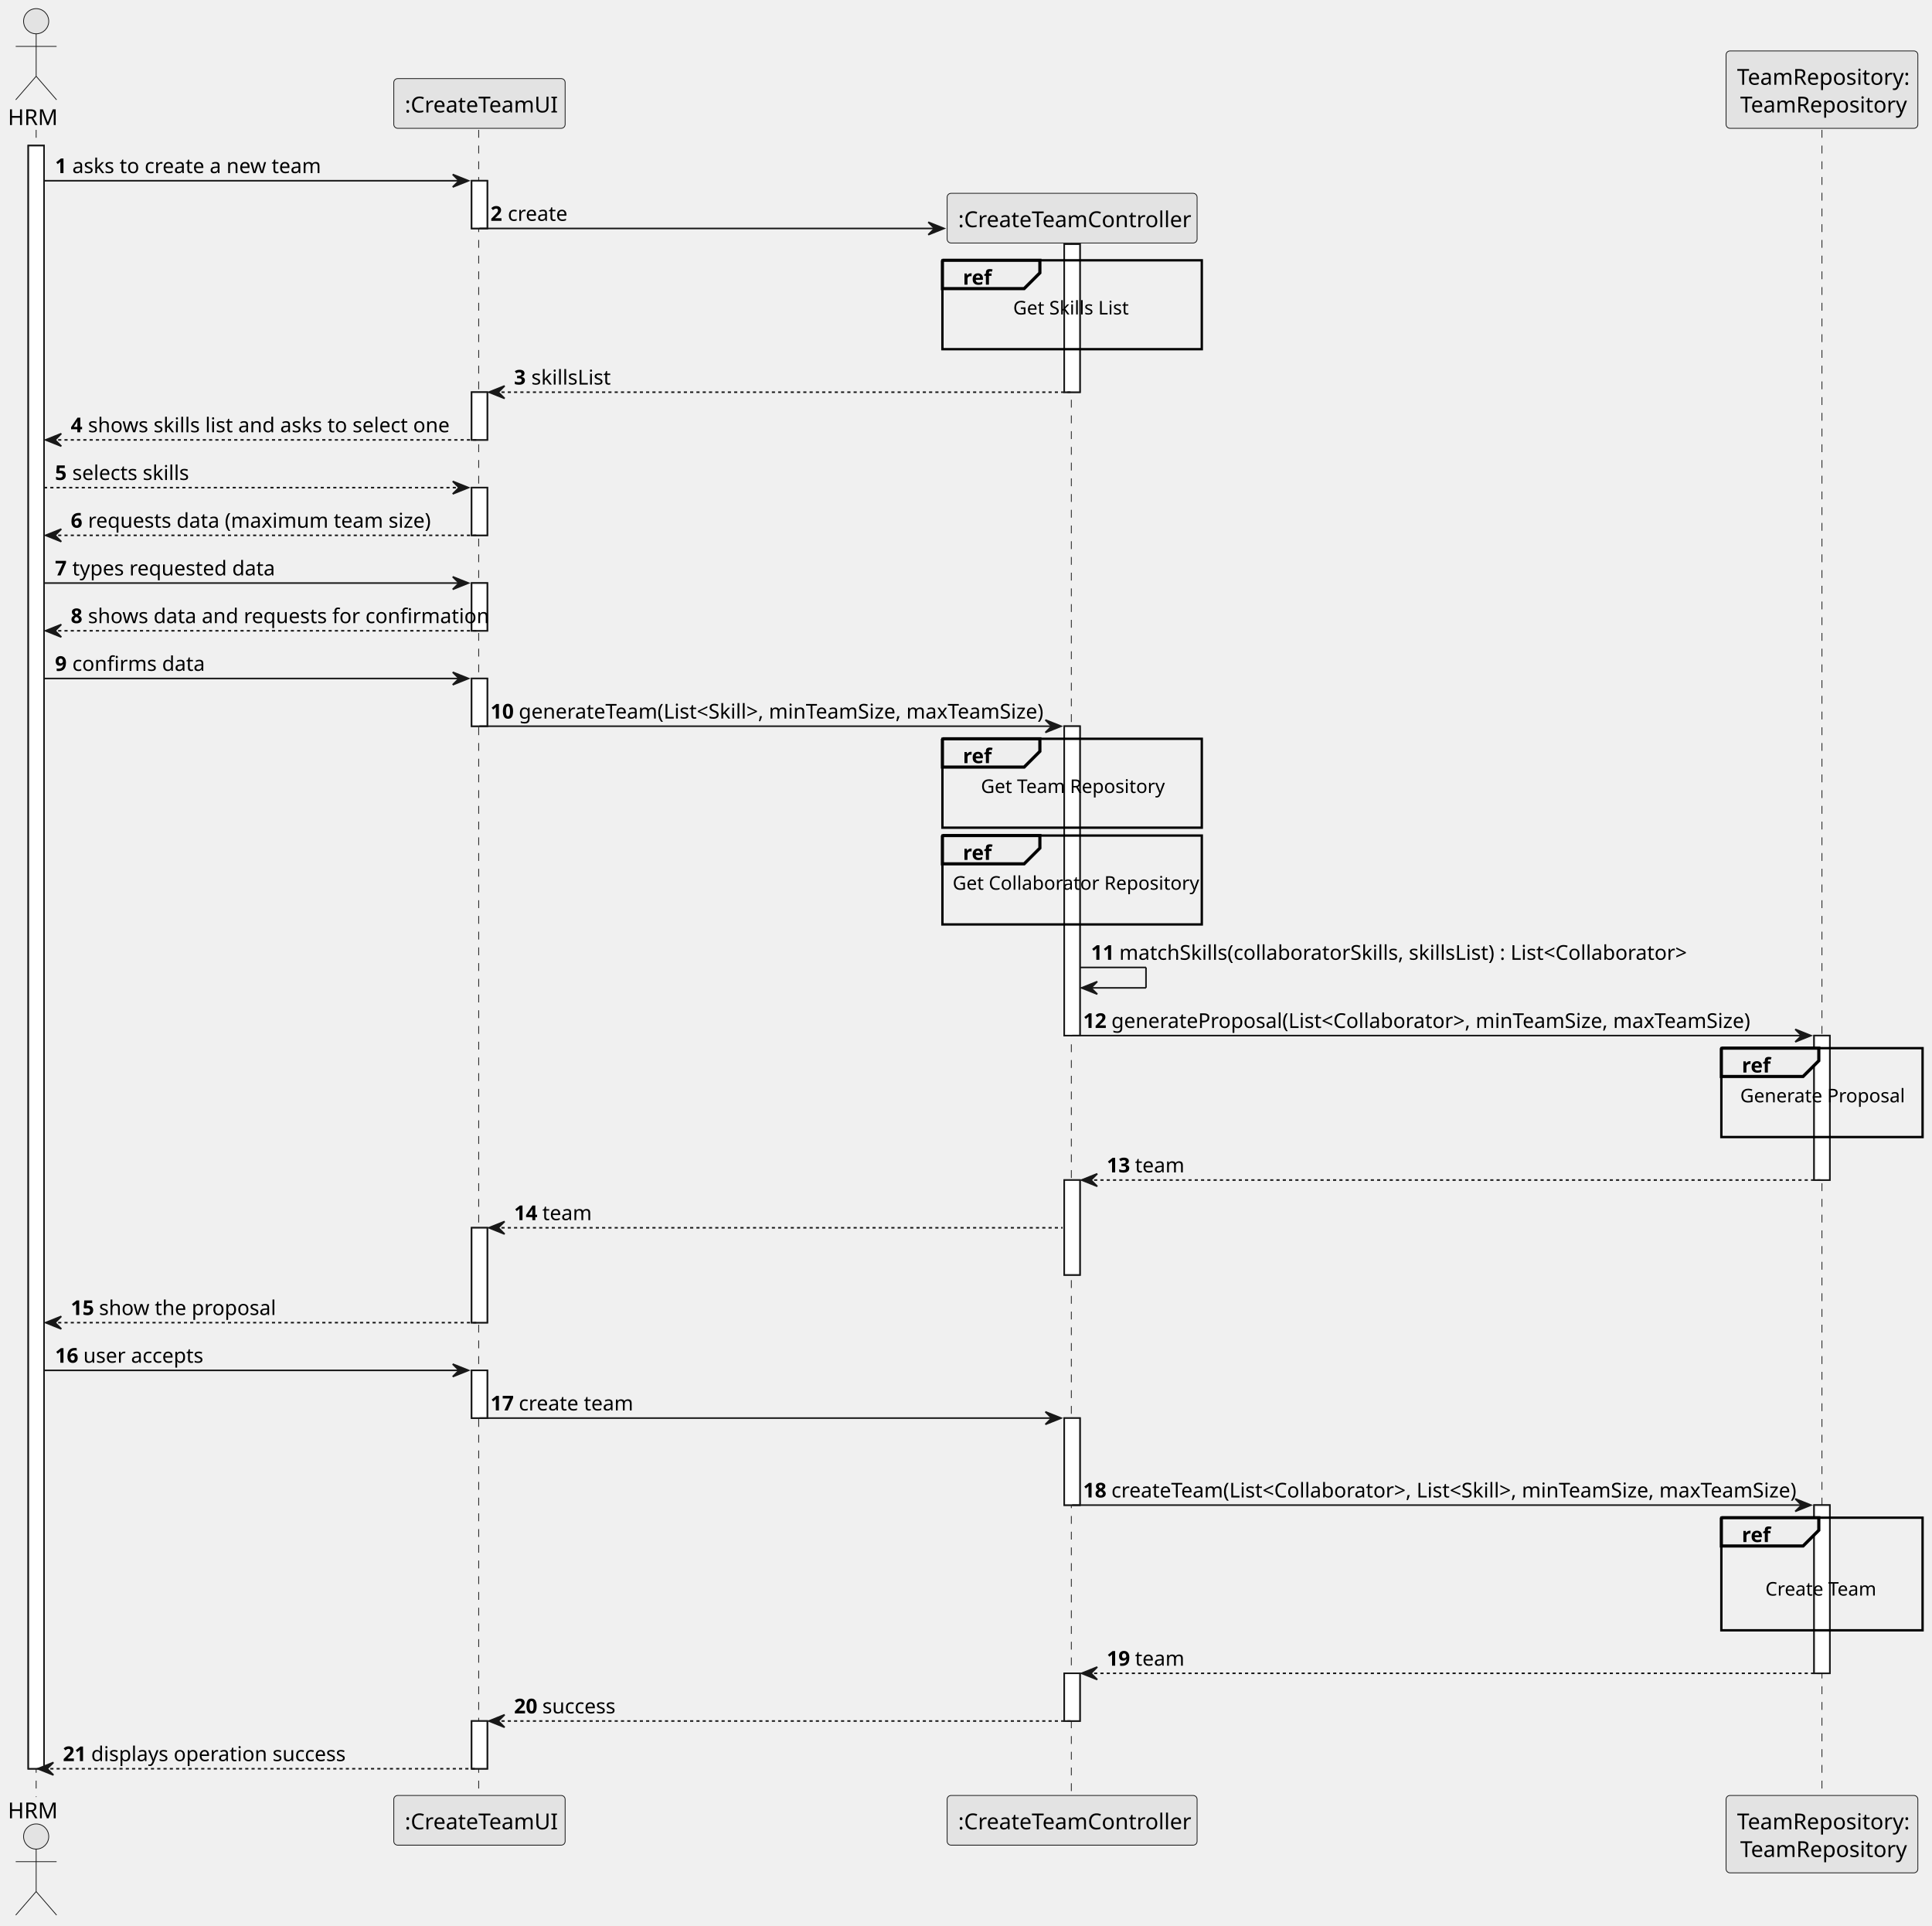
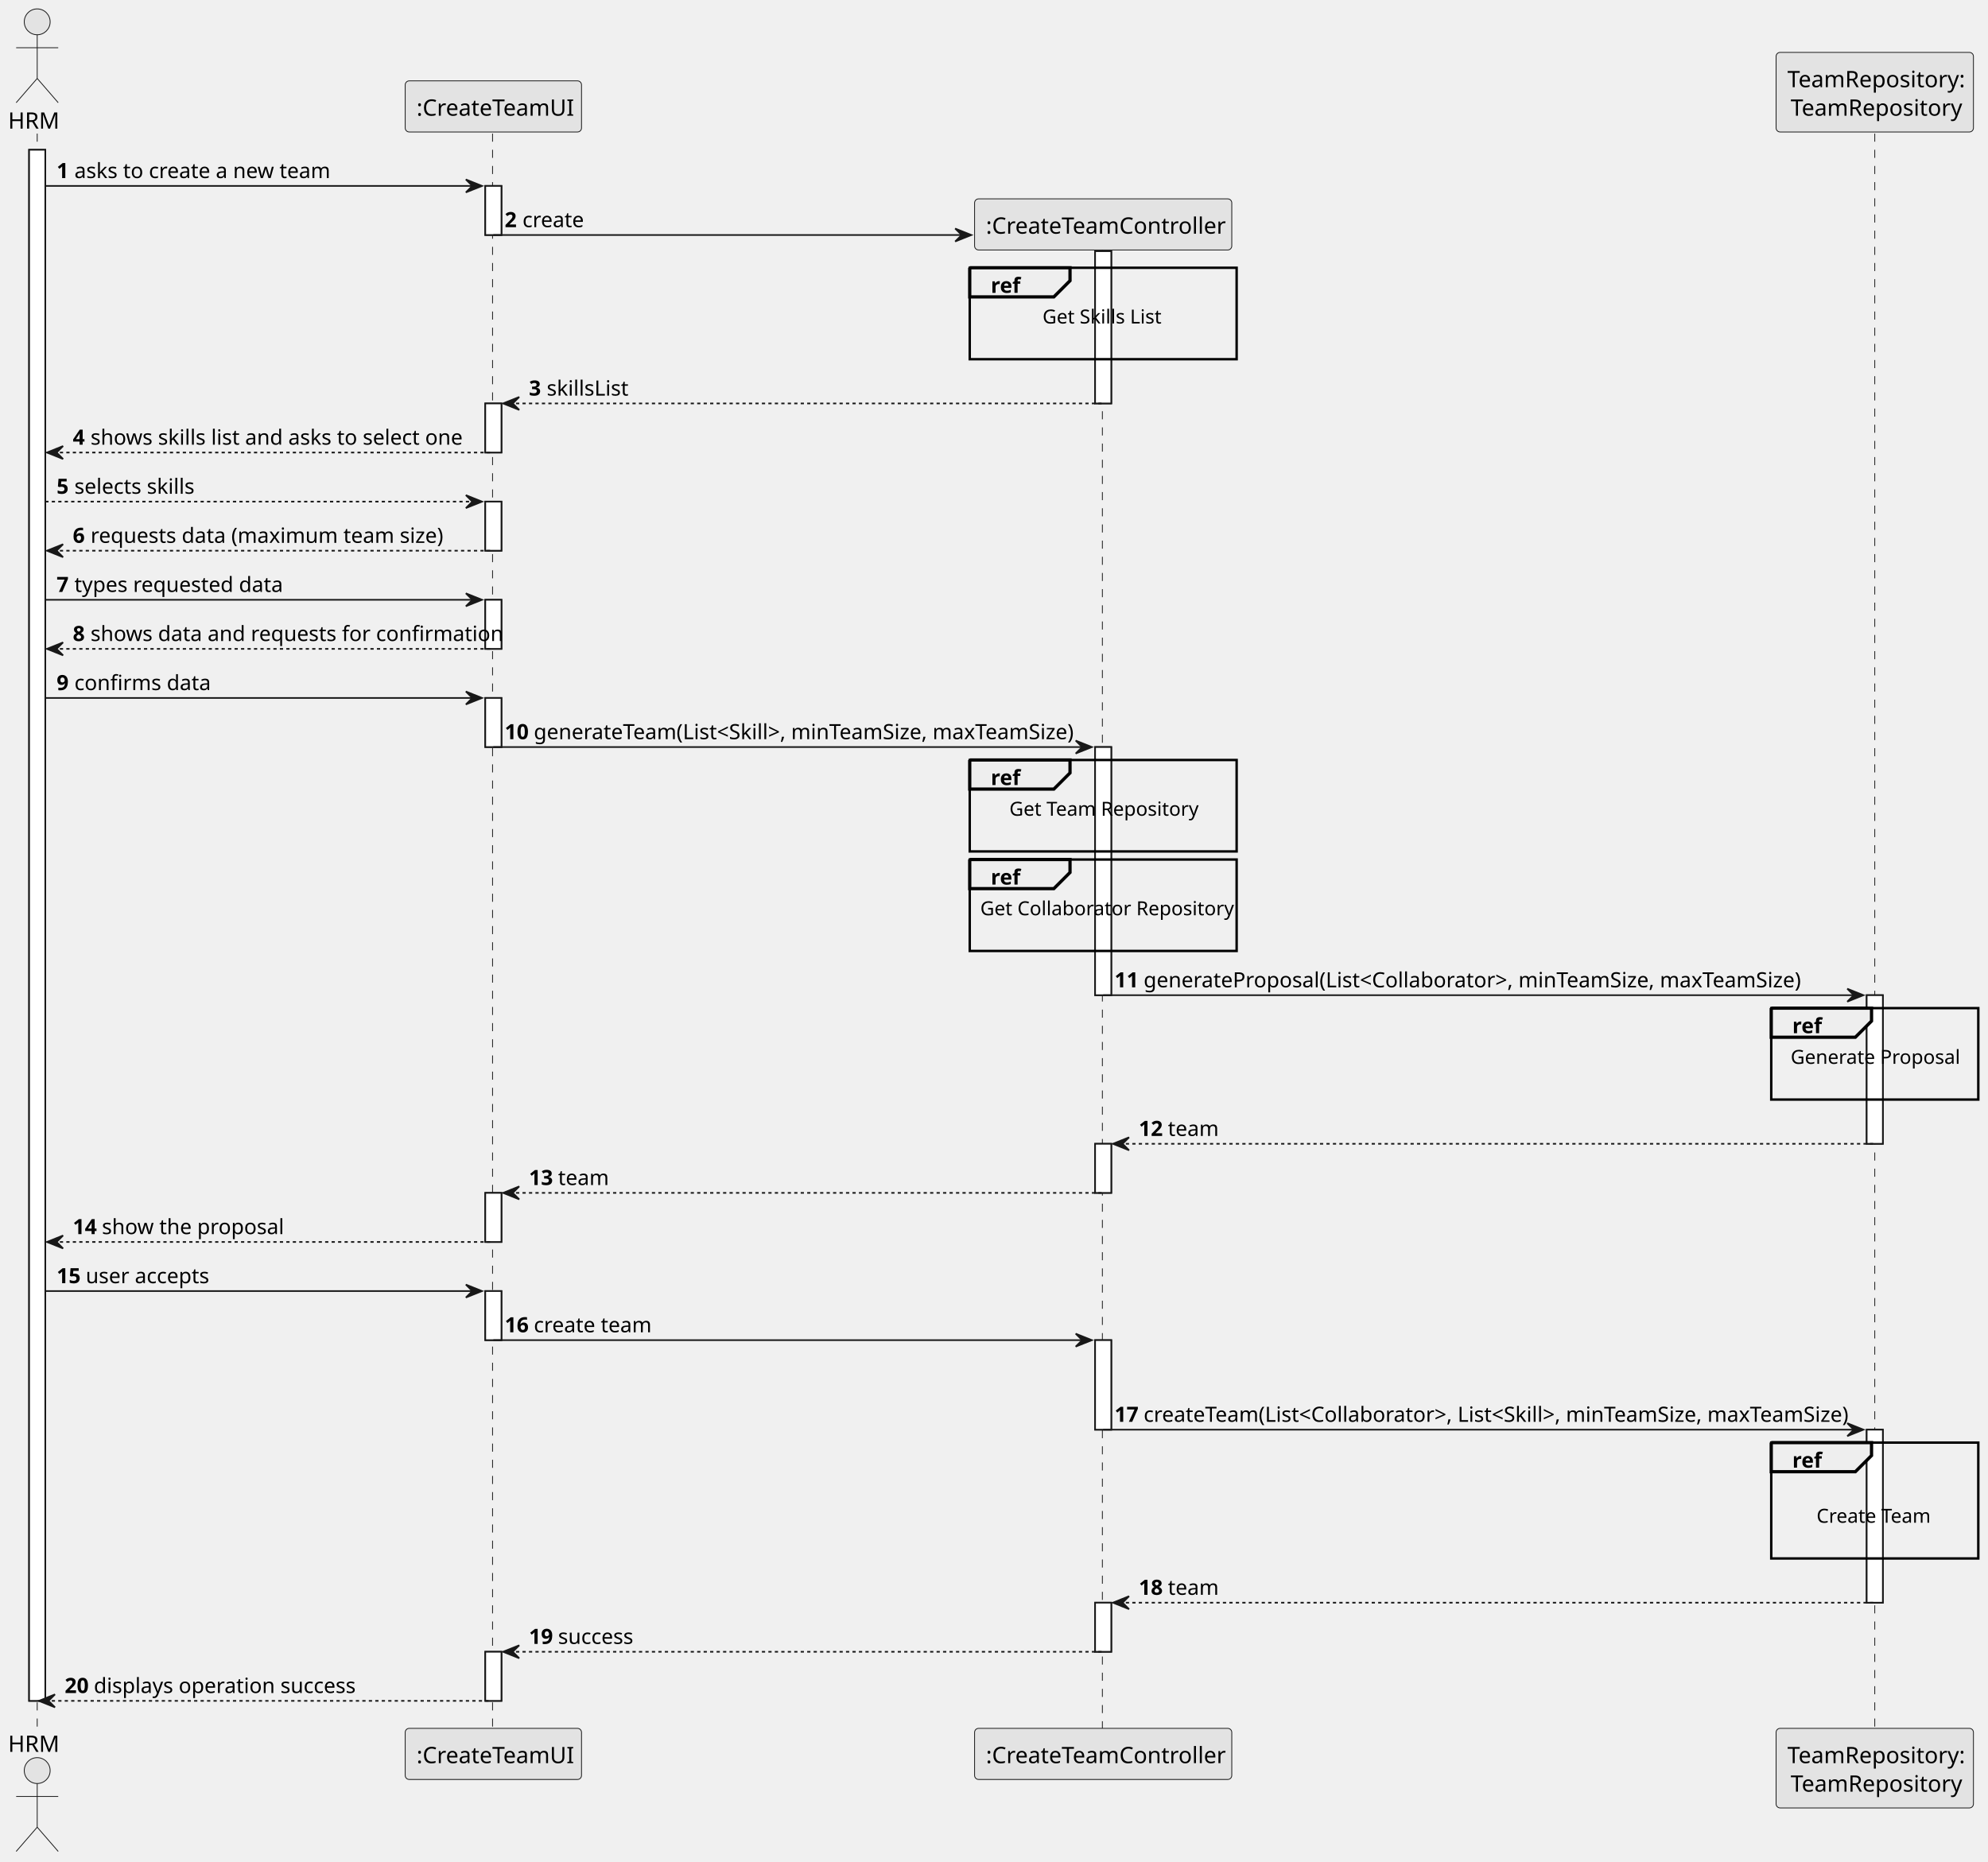
- <svg xmlns="http://www.w3.org/2000/svg" contentStyleType="text/css" height="1225px" preserveAspectRatio="none" style="width:1229px;height:1225px;background:#FFFFFF;" version="1.1" viewBox="0 0 1229 1225" width="1229px" zoomAndPan="magnify">
+ <svg xmlns="http://www.w3.org/2000/svg" contentStyleType="text/css" height="1151px" preserveAspectRatio="none" style="width:1229px;height:1151px;background:#FFFFFF;" version="1.1" viewBox="0 0 1229 1151" width="1229px" zoomAndPan="magnify">
  <defs />
  <g>
-     <rect fill="#FFFFFF" height="1032.43" style="stroke:#181818;stroke-width:1.0;" width="10" x="18" y="92.609" />
+     <rect fill="#FFFFFF" height="959.078" style="stroke:#181818;stroke-width:1.0;" width="10" x="18" y="92.609" />
    <rect fill="#FFFFFF" height="30.352" style="stroke:#181818;stroke-width:1.0;" width="10" x="300" y="114.961" />
    <rect fill="#FFFFFF" height="30.352" style="stroke:#181818;stroke-width:1.0;" width="10" x="300" y="249.461" />
    <rect fill="#FFFFFF" height="30.352" style="stroke:#181818;stroke-width:1.0;" width="10" x="300" y="310.164" />
    <rect fill="#FFFFFF" height="30.352" style="stroke:#181818;stroke-width:1.0;" width="10" x="300" y="370.867" />
    <rect fill="#FFFFFF" height="30.352" style="stroke:#181818;stroke-width:1.0;" width="10" x="300" y="431.57" />
-     <rect fill="#FFFFFF" height="60.352" style="stroke:#181818;stroke-width:1.0;" width="10" x="300" y="780.945" />
-     <rect fill="#FFFFFF" height="30.352" style="stroke:#181818;stroke-width:1.0;" width="10" x="300" y="871.648" />
-     <rect fill="#FFFFFF" height="30.352" style="stroke:#181818;stroke-width:1.0;" width="10" x="300" y="1094.688" />
+     <rect fill="#FFFFFF" height="30.352" style="stroke:#181818;stroke-width:1.0;" width="10" x="300" y="737.594" />
+     <rect fill="#FFFFFF" height="30.352" style="stroke:#181818;stroke-width:1.0;" width="10" x="300" y="798.297" />
+     <rect fill="#FFFFFF" height="30.352" style="stroke:#181818;stroke-width:1.0;" width="10" x="300" y="1021.336" />
    <rect fill="#FFFFFF" height="94.148" style="stroke:#181818;stroke-width:1.0;" width="10" x="677" y="155.312" />
-     <rect fill="#FFFFFF" height="196.781" style="stroke:#181818;stroke-width:1.0;" width="10" x="677" y="461.922" />
-     <rect fill="#FFFFFF" height="60.352" style="stroke:#181818;stroke-width:1.0;" width="10" x="677" y="750.594" />
-     <rect fill="#FFFFFF" height="55.352" style="stroke:#181818;stroke-width:1.0;" width="10" x="677" y="902" />
-     <rect fill="#FFFFFF" height="30.352" style="stroke:#181818;stroke-width:1.0;" width="10" x="677" y="1064.336" />
-     <rect fill="#FFFFFF" height="91.891" style="stroke:#181818;stroke-width:1.0;" width="10" x="1154" y="658.703" />
-     <rect fill="#FFFFFF" height="106.984" style="stroke:#181818;stroke-width:1.0;" width="10" x="1154" y="957.352" />
-     <line style="stroke:#181818;stroke-width:0.5;stroke-dasharray:5.0,5.0;" x1="23" x2="23" y1="82.609" y2="1143.039" />
-     <line style="stroke:#181818;stroke-width:0.5;stroke-dasharray:5.0,5.0;" x1="304.5" x2="304.5" y1="82.609" y2="1143.039" />
-     <line style="stroke:#181818;stroke-width:0.5;stroke-dasharray:5.0,5.0;" x1="681.5" x2="681.5" y1="154.266" y2="1143.039" />
-     <line style="stroke:#181818;stroke-width:0.5;stroke-dasharray:5.0,5.0;" x1="1159" x2="1159" y1="82.609" y2="1143.039" />
+     <rect fill="#FFFFFF" height="153.43" style="stroke:#181818;stroke-width:1.0;" width="10" x="677" y="461.922" />
+     <rect fill="#FFFFFF" height="30.352" style="stroke:#181818;stroke-width:1.0;" width="10" x="677" y="707.242" />
+     <rect fill="#FFFFFF" height="55.352" style="stroke:#181818;stroke-width:1.0;" width="10" x="677" y="828.648" />
+     <rect fill="#FFFFFF" height="30.352" style="stroke:#181818;stroke-width:1.0;" width="10" x="677" y="990.984" />
+     <rect fill="#FFFFFF" height="91.891" style="stroke:#181818;stroke-width:1.0;" width="10" x="1154" y="615.352" />
+     <rect fill="#FFFFFF" height="106.984" style="stroke:#181818;stroke-width:1.0;" width="10" x="1154" y="884" />
+     <line style="stroke:#181818;stroke-width:0.5;stroke-dasharray:5.0,5.0;" x1="23" x2="23" y1="82.609" y2="1069.688" />
+     <line style="stroke:#181818;stroke-width:0.5;stroke-dasharray:5.0,5.0;" x1="304.5" x2="304.5" y1="82.609" y2="1069.688" />
+     <line style="stroke:#181818;stroke-width:0.5;stroke-dasharray:5.0,5.0;" x1="681.5" x2="681.5" y1="154.266" y2="1069.688" />
+     <line style="stroke:#181818;stroke-width:0.5;stroke-dasharray:5.0,5.0;" x1="1159" x2="1159" y1="82.609" y2="1069.688" />
    <text fill="#000000" font-family="sans-serif" font-size="14" lengthAdjust="spacing" textLength="30" x="5" y="79.533">HRM</text>
    <ellipse cx="23" cy="13.5" fill="#E3E3E3" rx="8" ry="8" style="stroke:#181818;stroke-width:0.5;" />
    <path d="M23,21.5 L23,48.5 M10,29.5 L36,29.5 M23,48.5 L10,63.5 M23,48.5 L36,63.5 " fill="none" style="stroke:#181818;stroke-width:0.5;" />
-     <text fill="#000000" font-family="sans-serif" font-size="14" lengthAdjust="spacing" textLength="30" x="5" y="1156.572">HRM</text>
-     <ellipse cx="23" cy="1168.148" fill="#E3E3E3" rx="8" ry="8" style="stroke:#181818;stroke-width:0.5;" />
-     <path d="M23,1176.148 L23,1203.148 M10,1184.148 L36,1184.148 M23,1203.148 L10,1218.148 M23,1203.148 L36,1218.148 " fill="none" style="stroke:#181818;stroke-width:0.5;" />
+     <text fill="#000000" font-family="sans-serif" font-size="14" lengthAdjust="spacing" textLength="30" x="5" y="1083.221">HRM</text>
+     <ellipse cx="23" cy="1094.797" fill="#E3E3E3" rx="8" ry="8" style="stroke:#181818;stroke-width:0.5;" />
+     <path d="M23,1102.797 L23,1129.797 M10,1110.797 L36,1110.797 M23,1129.797 L10,1144.797 M23,1129.797 L36,1144.797 " fill="none" style="stroke:#181818;stroke-width:0.5;" />
    <rect fill="#E3E3E3" height="31.609" rx="2.5" ry="2.5" style="stroke:#181818;stroke-width:0.5;" width="109" x="250.5" y="50" />
    <text fill="#000000" font-family="sans-serif" font-size="14" lengthAdjust="spacing" textLength="95" x="257.5" y="71.533">:CreateTeamUI</text>
-     <rect fill="#E3E3E3" height="31.609" rx="2.5" ry="2.5" style="stroke:#181818;stroke-width:0.5;" width="109" x="250.5" y="1142.039" />
-     <text fill="#000000" font-family="sans-serif" font-size="14" lengthAdjust="spacing" textLength="95" x="257.5" y="1163.572">:CreateTeamUI</text>
-     <rect fill="#E3E3E3" height="31.609" rx="2.5" ry="2.5" style="stroke:#181818;stroke-width:0.5;" width="159" x="602.5" y="1142.039" />
-     <text fill="#000000" font-family="sans-serif" font-size="14" lengthAdjust="spacing" textLength="145" x="609.5" y="1163.572">:CreateTeamController</text>
+     <rect fill="#E3E3E3" height="31.609" rx="2.5" ry="2.5" style="stroke:#181818;stroke-width:0.5;" width="109" x="250.5" y="1068.688" />
+     <text fill="#000000" font-family="sans-serif" font-size="14" lengthAdjust="spacing" textLength="95" x="257.5" y="1090.221">:CreateTeamUI</text>
+     <rect fill="#E3E3E3" height="31.609" rx="2.5" ry="2.5" style="stroke:#181818;stroke-width:0.5;" width="159" x="602.5" y="1068.688" />
+     <text fill="#000000" font-family="sans-serif" font-size="14" lengthAdjust="spacing" textLength="145" x="609.5" y="1090.221">:CreateTeamController</text>
    <rect fill="#E3E3E3" height="49.219" rx="2.5" ry="2.5" style="stroke:#181818;stroke-width:0.5;" width="122" x="1098" y="32.391" />
    <text fill="#000000" font-family="sans-serif" font-size="14" lengthAdjust="spacing" textLength="108" x="1105" y="53.924">TeamRepository:</text>
    <text fill="#000000" font-family="sans-serif" font-size="14" lengthAdjust="spacing" textLength="104" x="1107" y="71.533">TeamRepository</text>
-     <rect fill="#E3E3E3" height="49.219" rx="2.5" ry="2.5" style="stroke:#181818;stroke-width:0.5;" width="122" x="1098" y="1142.039" />
-     <text fill="#000000" font-family="sans-serif" font-size="14" lengthAdjust="spacing" textLength="108" x="1105" y="1163.572">TeamRepository:</text>
-     <text fill="#000000" font-family="sans-serif" font-size="14" lengthAdjust="spacing" textLength="104" x="1107" y="1181.182">TeamRepository</text>
-     <rect fill="#FFFFFF" height="1032.43" style="stroke:#181818;stroke-width:1.0;" width="10" x="18" y="92.609" />
+     <rect fill="#E3E3E3" height="49.219" rx="2.5" ry="2.5" style="stroke:#181818;stroke-width:0.5;" width="122" x="1098" y="1068.688" />
+     <text fill="#000000" font-family="sans-serif" font-size="14" lengthAdjust="spacing" textLength="108" x="1105" y="1090.221">TeamRepository:</text>
+     <text fill="#000000" font-family="sans-serif" font-size="14" lengthAdjust="spacing" textLength="104" x="1107" y="1107.83">TeamRepository</text>
+     <rect fill="#FFFFFF" height="959.078" style="stroke:#181818;stroke-width:1.0;" width="10" x="18" y="92.609" />
    <rect fill="#FFFFFF" height="30.352" style="stroke:#181818;stroke-width:1.0;" width="10" x="300" y="114.961" />
    <rect fill="#FFFFFF" height="30.352" style="stroke:#181818;stroke-width:1.0;" width="10" x="300" y="249.461" />
    <rect fill="#FFFFFF" height="30.352" style="stroke:#181818;stroke-width:1.0;" width="10" x="300" y="310.164" />
    <rect fill="#FFFFFF" height="30.352" style="stroke:#181818;stroke-width:1.0;" width="10" x="300" y="370.867" />
    <rect fill="#FFFFFF" height="30.352" style="stroke:#181818;stroke-width:1.0;" width="10" x="300" y="431.57" />
-     <rect fill="#FFFFFF" height="60.352" style="stroke:#181818;stroke-width:1.0;" width="10" x="300" y="780.945" />
-     <rect fill="#FFFFFF" height="30.352" style="stroke:#181818;stroke-width:1.0;" width="10" x="300" y="871.648" />
-     <rect fill="#FFFFFF" height="30.352" style="stroke:#181818;stroke-width:1.0;" width="10" x="300" y="1094.688" />
+     <rect fill="#FFFFFF" height="30.352" style="stroke:#181818;stroke-width:1.0;" width="10" x="300" y="737.594" />
+     <rect fill="#FFFFFF" height="30.352" style="stroke:#181818;stroke-width:1.0;" width="10" x="300" y="798.297" />
+     <rect fill="#FFFFFF" height="30.352" style="stroke:#181818;stroke-width:1.0;" width="10" x="300" y="1021.336" />
    <rect fill="#FFFFFF" height="94.148" style="stroke:#181818;stroke-width:1.0;" width="10" x="677" y="155.312" />
-     <rect fill="#FFFFFF" height="196.781" style="stroke:#181818;stroke-width:1.0;" width="10" x="677" y="461.922" />
-     <rect fill="#FFFFFF" height="60.352" style="stroke:#181818;stroke-width:1.0;" width="10" x="677" y="750.594" />
-     <rect fill="#FFFFFF" height="55.352" style="stroke:#181818;stroke-width:1.0;" width="10" x="677" y="902" />
-     <rect fill="#FFFFFF" height="30.352" style="stroke:#181818;stroke-width:1.0;" width="10" x="677" y="1064.336" />
-     <rect fill="#FFFFFF" height="91.891" style="stroke:#181818;stroke-width:1.0;" width="10" x="1154" y="658.703" />
-     <rect fill="#FFFFFF" height="106.984" style="stroke:#181818;stroke-width:1.0;" width="10" x="1154" y="957.352" />
+     <rect fill="#FFFFFF" height="153.43" style="stroke:#181818;stroke-width:1.0;" width="10" x="677" y="461.922" />
+     <rect fill="#FFFFFF" height="30.352" style="stroke:#181818;stroke-width:1.0;" width="10" x="677" y="707.242" />
+     <rect fill="#FFFFFF" height="55.352" style="stroke:#181818;stroke-width:1.0;" width="10" x="677" y="828.648" />
+     <rect fill="#FFFFFF" height="30.352" style="stroke:#181818;stroke-width:1.0;" width="10" x="677" y="990.984" />
+     <rect fill="#FFFFFF" height="91.891" style="stroke:#181818;stroke-width:1.0;" width="10" x="1154" y="615.352" />
+     <rect fill="#FFFFFF" height="106.984" style="stroke:#181818;stroke-width:1.0;" width="10" x="1154" y="884" />
    <polygon fill="#181818" points="288,110.961,298,114.961,288,118.961,292,114.961" style="stroke:#181818;stroke-width:1.0;" />
    <line style="stroke:#181818;stroke-width:1.0;" x1="28" x2="294" y1="114.961" y2="114.961" />
    <text fill="#000000" font-family="sans-serif" font-size="13" font-weight="bold" lengthAdjust="spacing" textLength="7" x="35" y="110.105">1</text>
    <text fill="#000000" font-family="sans-serif" font-size="13" lengthAdjust="spacing" textLength="154" x="46" y="110.105">asks to create a new team</text>
    <polygon fill="#181818" points="590.5,141.312,600.5,145.312,590.5,149.312,594.5,145.312" style="stroke:#181818;stroke-width:1.0;" />
    <line style="stroke:#181818;stroke-width:1.0;" x1="305" x2="596.5" y1="145.312" y2="145.312" />
    <text fill="#000000" font-family="sans-serif" font-size="13" font-weight="bold" lengthAdjust="spacing" textLength="7" x="312" y="140.456">2</text>
    <text fill="#000000" font-family="sans-serif" font-size="13" lengthAdjust="spacing" textLength="36" x="323" y="140.456">create</text>
    <rect fill="#E3E3E3" height="31.609" rx="2.5" ry="2.5" style="stroke:#181818;stroke-width:0.5;" width="159" x="602.5" y="122.961" />
    <text fill="#000000" font-family="sans-serif" font-size="14" lengthAdjust="spacing" textLength="145" x="609.5" y="144.494">:CreateTeamController</text>
    <rect fill="none" height="56.539" style="stroke:#000000;stroke-width:1.5;" width="165" x="599.5" y="165.57" />
    <path d="M599.5,165.57 L661.5,165.57 L661.5,173.57 L651.5,183.57 L599.5,183.57 L599.5,165.57 " fill="#EEEEEE" style="stroke:#000000;stroke-width:2.0;" />
    <text fill="#000000" font-family="sans-serif" font-size="13" font-weight="bold" lengthAdjust="spacing" textLength="17" x="612.5" y="181.065">ref</text>
    <text fill="#000000" font-family="sans-serif" font-size="12" lengthAdjust="spacing" textLength="75" x="644.5" y="200.027">Get Skills List</text>
    <text fill="#000000" font-family="sans-serif" font-size="12" lengthAdjust="spacing" textLength="3" x="680.5" y="215.121"> </text>
    <polygon fill="#181818" points="321,245.461,311,249.461,321,253.461,317,249.461" style="stroke:#181818;stroke-width:1.0;" />
    <line style="stroke:#181818;stroke-width:1.0;stroke-dasharray:2.0,2.0;" x1="315" x2="681" y1="249.461" y2="249.461" />
    <text fill="#000000" font-family="sans-serif" font-size="13" font-weight="bold" lengthAdjust="spacing" textLength="7" x="327" y="244.605">3</text>
    <text fill="#000000" font-family="sans-serif" font-size="13" lengthAdjust="spacing" textLength="51" x="338" y="244.605">skillsList</text>
    <polygon fill="#181818" points="39,275.812,29,279.812,39,283.812,35,279.812" style="stroke:#181818;stroke-width:1.0;" />
    <line style="stroke:#181818;stroke-width:1.0;stroke-dasharray:2.0,2.0;" x1="33" x2="304" y1="279.812" y2="279.812" />
    <text fill="#000000" font-family="sans-serif" font-size="13" font-weight="bold" lengthAdjust="spacing" textLength="7" x="45" y="274.956">4</text>
    <text fill="#000000" font-family="sans-serif" font-size="13" lengthAdjust="spacing" textLength="228" x="56" y="274.956">shows skills list and asks to select one</text>
    <polygon fill="#181818" points="288,306.164,298,310.164,288,314.164,292,310.164" style="stroke:#181818;stroke-width:1.0;" />
    <line style="stroke:#181818;stroke-width:1.0;stroke-dasharray:2.0,2.0;" x1="28" x2="294" y1="310.164" y2="310.164" />
    <text fill="#000000" font-family="sans-serif" font-size="13" font-weight="bold" lengthAdjust="spacing" textLength="7" x="35" y="305.308">5</text>
    <text fill="#000000" font-family="sans-serif" font-size="13" lengthAdjust="spacing" textLength="76" x="46" y="305.308">selects skills</text>
    <polygon fill="#181818" points="39,336.516,29,340.516,39,344.516,35,340.516" style="stroke:#181818;stroke-width:1.0;" />
    <line style="stroke:#181818;stroke-width:1.0;stroke-dasharray:2.0,2.0;" x1="33" x2="304" y1="340.516" y2="340.516" />
    <text fill="#000000" font-family="sans-serif" font-size="13" font-weight="bold" lengthAdjust="spacing" textLength="7" x="45" y="335.659">6</text>
    <text fill="#000000" font-family="sans-serif" font-size="13" lengthAdjust="spacing" textLength="209" x="56" y="335.659">requests data (maximum team size)</text>
    <polygon fill="#181818" points="288,366.867,298,370.867,288,374.867,292,370.867" style="stroke:#181818;stroke-width:1.0;" />
    <line style="stroke:#181818;stroke-width:1.0;" x1="28" x2="294" y1="370.867" y2="370.867" />
    <text fill="#000000" font-family="sans-serif" font-size="13" font-weight="bold" lengthAdjust="spacing" textLength="7" x="35" y="366.011">7</text>
    <text fill="#000000" font-family="sans-serif" font-size="13" lengthAdjust="spacing" textLength="122" x="46" y="366.011">types requested data</text>
    <polygon fill="#181818" points="39,397.219,29,401.219,39,405.219,35,401.219" style="stroke:#181818;stroke-width:1.0;" />
    <line style="stroke:#181818;stroke-width:1.0;stroke-dasharray:2.0,2.0;" x1="33" x2="304" y1="401.219" y2="401.219" />
    <text fill="#000000" font-family="sans-serif" font-size="13" font-weight="bold" lengthAdjust="spacing" textLength="7" x="45" y="396.362">8</text>
    <text fill="#000000" font-family="sans-serif" font-size="13" lengthAdjust="spacing" textLength="237" x="56" y="396.362">shows data and requests for confirmation</text>
    <polygon fill="#181818" points="288,427.57,298,431.57,288,435.57,292,431.57" style="stroke:#181818;stroke-width:1.0;" />
    <line style="stroke:#181818;stroke-width:1.0;" x1="28" x2="294" y1="431.57" y2="431.57" />
    <text fill="#000000" font-family="sans-serif" font-size="13" font-weight="bold" lengthAdjust="spacing" textLength="7" x="35" y="426.714">9</text>
    <text fill="#000000" font-family="sans-serif" font-size="13" lengthAdjust="spacing" textLength="78" x="46" y="426.714">confirms data</text>
    <polygon fill="#181818" points="665,457.922,675,461.922,665,465.922,669,461.922" style="stroke:#181818;stroke-width:1.0;" />
    <line style="stroke:#181818;stroke-width:1.0;" x1="305" x2="671" y1="461.922" y2="461.922" />
    <text fill="#000000" font-family="sans-serif" font-size="13" font-weight="bold" lengthAdjust="spacing" textLength="14" x="312" y="457.065">10</text>
    <text fill="#000000" font-family="sans-serif" font-size="13" lengthAdjust="spacing" textLength="330" x="330" y="457.065">generateTeam(List&lt;Skill&gt;, minTeamSize, maxTeamSize)</text>
    <rect fill="none" height="56.539" style="stroke:#000000;stroke-width:1.5;" width="165" x="599.5" y="469.922" />
    <path d="M599.5,469.922 L661.5,469.922 L661.5,477.922 L651.5,487.922 L599.5,487.922 L599.5,469.922 " fill="#EEEEEE" style="stroke:#000000;stroke-width:2.0;" />
    <text fill="#000000" font-family="sans-serif" font-size="13" font-weight="bold" lengthAdjust="spacing" textLength="17" x="612.5" y="485.417">ref</text>
    <text fill="#000000" font-family="sans-serif" font-size="12" lengthAdjust="spacing" textLength="116" x="624" y="504.379">Get Team Repository</text>
    <text fill="#000000" font-family="sans-serif" font-size="12" lengthAdjust="spacing" textLength="3" x="680.5" y="519.473"> </text>
    <rect fill="none" height="56.539" style="stroke:#000000;stroke-width:1.5;" width="165" x="599.5" y="531.461" />
    <path d="M599.5,531.461 L661.5,531.461 L661.5,539.461 L651.5,549.461 L599.5,549.461 L599.5,531.461 " fill="#EEEEEE" style="stroke:#000000;stroke-width:2.0;" />
    <text fill="#000000" font-family="sans-serif" font-size="13" font-weight="bold" lengthAdjust="spacing" textLength="17" x="612.5" y="546.956">ref</text>
    <text fill="#000000" font-family="sans-serif" font-size="12" lengthAdjust="spacing" textLength="152" x="606" y="565.918">Get Collaborator Repository</text>
    <text fill="#000000" font-family="sans-serif" font-size="12" lengthAdjust="spacing" textLength="3" x="680.5" y="581.012"> </text>
-     <line style="stroke:#181818;stroke-width:1.0;" x1="687" x2="729" y1="615.352" y2="615.352" />
-     <line style="stroke:#181818;stroke-width:1.0;" x1="729" x2="729" y1="615.352" y2="628.352" />
-     <line style="stroke:#181818;stroke-width:1.0;" x1="688" x2="729" y1="628.352" y2="628.352" />
-     <polygon fill="#181818" points="698,624.352,688,628.352,698,632.352,694,628.352" style="stroke:#181818;stroke-width:1.0;" />
-     <text fill="#000000" font-family="sans-serif" font-size="13" font-weight="bold" lengthAdjust="spacing" textLength="14" x="694" y="610.495">11</text>
-     <text fill="#000000" font-family="sans-serif" font-size="13" lengthAdjust="spacing" textLength="352" x="712" y="610.495">matchSkills(collaboratorSkills, skillsList) : List&lt;Collaborator&gt;</text>
-     <polygon fill="#181818" points="1142,654.703,1152,658.703,1142,662.703,1146,658.703" style="stroke:#181818;stroke-width:1.0;" />
-     <line style="stroke:#181818;stroke-width:1.0;" x1="682" x2="1148" y1="658.703" y2="658.703" />
-     <text fill="#000000" font-family="sans-serif" font-size="13" font-weight="bold" lengthAdjust="spacing" textLength="14" x="689" y="653.847">12</text>
-     <text fill="#000000" font-family="sans-serif" font-size="13" lengthAdjust="spacing" textLength="393" x="707" y="653.847">generateProposal(List&lt;Collaborator&gt;, minTeamSize, maxTeamSize)</text>
-     <rect fill="none" height="56.539" style="stroke:#000000;stroke-width:1.5;" width="128" x="1095" y="666.703" />
-     <path d="M1095,666.703 L1157,666.703 L1157,674.703 L1147,684.703 L1095,684.703 L1095,666.703 " fill="#EEEEEE" style="stroke:#000000;stroke-width:2.0;" />
-     <text fill="#000000" font-family="sans-serif" font-size="13" font-weight="bold" lengthAdjust="spacing" textLength="17" x="1108" y="682.198">ref</text>
-     <text fill="#000000" font-family="sans-serif" font-size="12" lengthAdjust="spacing" textLength="104" x="1107" y="701.16">Generate Proposal</text>
-     <text fill="#000000" font-family="sans-serif" font-size="12" lengthAdjust="spacing" textLength="3" x="1157.5" y="716.254"> </text>
-     <polygon fill="#181818" points="698,746.594,688,750.594,698,754.594,694,750.594" style="stroke:#181818;stroke-width:1.0;" />
-     <line style="stroke:#181818;stroke-width:1.0;stroke-dasharray:2.0,2.0;" x1="692" x2="1158" y1="750.594" y2="750.594" />
-     <text fill="#000000" font-family="sans-serif" font-size="13" font-weight="bold" lengthAdjust="spacing" textLength="14" x="704" y="745.737">13</text>
-     <text fill="#000000" font-family="sans-serif" font-size="13" lengthAdjust="spacing" textLength="29" x="722" y="745.737">team</text>
-     <polygon fill="#181818" points="321,776.945,311,780.945,321,784.945,317,780.945" style="stroke:#181818;stroke-width:1.0;" />
-     <line style="stroke:#181818;stroke-width:1.0;stroke-dasharray:2.0,2.0;" x1="315" x2="676" y1="780.945" y2="780.945" />
-     <text fill="#000000" font-family="sans-serif" font-size="13" font-weight="bold" lengthAdjust="spacing" textLength="14" x="327" y="776.089">14</text>
-     <text fill="#000000" font-family="sans-serif" font-size="13" lengthAdjust="spacing" textLength="29" x="345" y="776.089">team</text>
-     <polygon fill="#181818" points="39,837.297,29,841.297,39,845.297,35,841.297" style="stroke:#181818;stroke-width:1.0;" />
-     <line style="stroke:#181818;stroke-width:1.0;stroke-dasharray:2.0,2.0;" x1="33" x2="304" y1="841.297" y2="841.297" />
-     <text fill="#000000" font-family="sans-serif" font-size="13" font-weight="bold" lengthAdjust="spacing" textLength="14" x="45" y="836.44">15</text>
-     <text fill="#000000" font-family="sans-serif" font-size="13" lengthAdjust="spacing" textLength="105" x="63" y="836.44">show the proposal</text>
-     <polygon fill="#181818" points="288,867.648,298,871.648,288,875.648,292,871.648" style="stroke:#181818;stroke-width:1.0;" />
-     <line style="stroke:#181818;stroke-width:1.0;" x1="28" x2="294" y1="871.648" y2="871.648" />
-     <text fill="#000000" font-family="sans-serif" font-size="13" font-weight="bold" lengthAdjust="spacing" textLength="14" x="35" y="866.792">16</text>
-     <text fill="#000000" font-family="sans-serif" font-size="13" lengthAdjust="spacing" textLength="75" x="53" y="866.792">user accepts</text>
-     <polygon fill="#181818" points="665,898,675,902,665,906,669,902" style="stroke:#181818;stroke-width:1.0;" />
-     <line style="stroke:#181818;stroke-width:1.0;" x1="305" x2="671" y1="902" y2="902" />
-     <text fill="#000000" font-family="sans-serif" font-size="13" font-weight="bold" lengthAdjust="spacing" textLength="14" x="312" y="897.144">17</text>
-     <text fill="#000000" font-family="sans-serif" font-size="13" lengthAdjust="spacing" textLength="69" x="330" y="897.144">create team</text>
-     <polygon fill="#181818" points="1142,953.352,1152,957.352,1142,961.352,1146,957.352" style="stroke:#181818;stroke-width:1.0;" />
-     <line style="stroke:#181818;stroke-width:1.0;" x1="682" x2="1148" y1="957.352" y2="957.352" />
-     <text fill="#000000" font-family="sans-serif" font-size="13" font-weight="bold" lengthAdjust="spacing" textLength="14" x="689" y="952.495">18</text>
-     <text fill="#000000" font-family="sans-serif" font-size="13" lengthAdjust="spacing" textLength="430" x="707" y="952.495">createTeam(List&lt;Collaborator&gt;, List&lt;Skill&gt;, minTeamSize, maxTeamSize)</text>
-     <rect fill="none" height="71.633" style="stroke:#000000;stroke-width:1.5;" width="128" x="1095" y="965.352" />
-     <path d="M1095,965.352 L1157,965.352 L1157,973.352 L1147,983.352 L1095,983.352 L1095,965.352 " fill="#EEEEEE" style="stroke:#000000;stroke-width:2.0;" />
-     <text fill="#000000" font-family="sans-serif" font-size="13" font-weight="bold" lengthAdjust="spacing" textLength="17" x="1108" y="980.847">ref</text>
-     <text fill="#000000" font-family="sans-serif" font-size="12" lengthAdjust="spacing" textLength="3" x="1157.5" y="999.809"> </text>
-     <text fill="#000000" font-family="sans-serif" font-size="12" lengthAdjust="spacing" textLength="72" x="1123" y="1014.902">Create Team</text>
-     <text fill="#000000" font-family="sans-serif" font-size="12" lengthAdjust="spacing" textLength="3" x="1157.5" y="1029.996"> </text>
-     <polygon fill="#181818" points="698,1060.336,688,1064.336,698,1068.336,694,1064.336" style="stroke:#181818;stroke-width:1.0;" />
-     <line style="stroke:#181818;stroke-width:1.0;stroke-dasharray:2.0,2.0;" x1="692" x2="1158" y1="1064.336" y2="1064.336" />
-     <text fill="#000000" font-family="sans-serif" font-size="13" font-weight="bold" lengthAdjust="spacing" textLength="14" x="704" y="1059.479">19</text>
-     <text fill="#000000" font-family="sans-serif" font-size="13" lengthAdjust="spacing" textLength="29" x="722" y="1059.479">team</text>
-     <polygon fill="#181818" points="321,1090.688,311,1094.688,321,1098.688,317,1094.688" style="stroke:#181818;stroke-width:1.0;" />
-     <line style="stroke:#181818;stroke-width:1.0;stroke-dasharray:2.0,2.0;" x1="315" x2="681" y1="1094.688" y2="1094.688" />
-     <text fill="#000000" font-family="sans-serif" font-size="13" font-weight="bold" lengthAdjust="spacing" textLength="14" x="327" y="1089.831">20</text>
-     <text fill="#000000" font-family="sans-serif" font-size="13" lengthAdjust="spacing" textLength="49" x="345" y="1089.831">success</text>
-     <polygon fill="#181818" points="34,1121.039,24,1125.039,34,1129.039,30,1125.039" style="stroke:#181818;stroke-width:1.0;" />
-     <line style="stroke:#181818;stroke-width:1.0;stroke-dasharray:2.0,2.0;" x1="28" x2="304" y1="1125.039" y2="1125.039" />
-     <text fill="#000000" font-family="sans-serif" font-size="13" font-weight="bold" lengthAdjust="spacing" textLength="14" x="40" y="1120.183">21</text>
-     <text fill="#000000" font-family="sans-serif" font-size="13" lengthAdjust="spacing" textLength="158" x="58" y="1120.183">displays operation success</text>
+     <polygon fill="#181818" points="1142,611.352,1152,615.352,1142,619.352,1146,615.352" style="stroke:#181818;stroke-width:1.0;" />
+     <line style="stroke:#181818;stroke-width:1.0;" x1="682" x2="1148" y1="615.352" y2="615.352" />
+     <text fill="#000000" font-family="sans-serif" font-size="13" font-weight="bold" lengthAdjust="spacing" textLength="14" x="689" y="610.495">11</text>
+     <text fill="#000000" font-family="sans-serif" font-size="13" lengthAdjust="spacing" textLength="393" x="707" y="610.495">generateProposal(List&lt;Collaborator&gt;, minTeamSize, maxTeamSize)</text>
+     <rect fill="none" height="56.539" style="stroke:#000000;stroke-width:1.5;" width="128" x="1095" y="623.352" />
+     <path d="M1095,623.352 L1157,623.352 L1157,631.352 L1147,641.352 L1095,641.352 L1095,623.352 " fill="#EEEEEE" style="stroke:#000000;stroke-width:2.0;" />
+     <text fill="#000000" font-family="sans-serif" font-size="13" font-weight="bold" lengthAdjust="spacing" textLength="17" x="1108" y="638.847">ref</text>
+     <text fill="#000000" font-family="sans-serif" font-size="12" lengthAdjust="spacing" textLength="104" x="1107" y="657.809">Generate Proposal</text>
+     <text fill="#000000" font-family="sans-serif" font-size="12" lengthAdjust="spacing" textLength="3" x="1157.5" y="672.902"> </text>
+     <polygon fill="#181818" points="698,703.242,688,707.242,698,711.242,694,707.242" style="stroke:#181818;stroke-width:1.0;" />
+     <line style="stroke:#181818;stroke-width:1.0;stroke-dasharray:2.0,2.0;" x1="692" x2="1158" y1="707.242" y2="707.242" />
+     <text fill="#000000" font-family="sans-serif" font-size="13" font-weight="bold" lengthAdjust="spacing" textLength="14" x="704" y="702.386">12</text>
+     <text fill="#000000" font-family="sans-serif" font-size="13" lengthAdjust="spacing" textLength="29" x="722" y="702.386">team</text>
+     <polygon fill="#181818" points="321,733.594,311,737.594,321,741.594,317,737.594" style="stroke:#181818;stroke-width:1.0;" />
+     <line style="stroke:#181818;stroke-width:1.0;stroke-dasharray:2.0,2.0;" x1="315" x2="681" y1="737.594" y2="737.594" />
+     <text fill="#000000" font-family="sans-serif" font-size="13" font-weight="bold" lengthAdjust="spacing" textLength="14" x="327" y="732.737">13</text>
+     <text fill="#000000" font-family="sans-serif" font-size="13" lengthAdjust="spacing" textLength="29" x="345" y="732.737">team</text>
+     <polygon fill="#181818" points="39,763.945,29,767.945,39,771.945,35,767.945" style="stroke:#181818;stroke-width:1.0;" />
+     <line style="stroke:#181818;stroke-width:1.0;stroke-dasharray:2.0,2.0;" x1="33" x2="304" y1="767.945" y2="767.945" />
+     <text fill="#000000" font-family="sans-serif" font-size="13" font-weight="bold" lengthAdjust="spacing" textLength="14" x="45" y="763.089">14</text>
+     <text fill="#000000" font-family="sans-serif" font-size="13" lengthAdjust="spacing" textLength="105" x="63" y="763.089">show the proposal</text>
+     <polygon fill="#181818" points="288,794.297,298,798.297,288,802.297,292,798.297" style="stroke:#181818;stroke-width:1.0;" />
+     <line style="stroke:#181818;stroke-width:1.0;" x1="28" x2="294" y1="798.297" y2="798.297" />
+     <text fill="#000000" font-family="sans-serif" font-size="13" font-weight="bold" lengthAdjust="spacing" textLength="14" x="35" y="793.44">15</text>
+     <text fill="#000000" font-family="sans-serif" font-size="13" lengthAdjust="spacing" textLength="75" x="53" y="793.44">user accepts</text>
+     <polygon fill="#181818" points="665,824.648,675,828.648,665,832.648,669,828.648" style="stroke:#181818;stroke-width:1.0;" />
+     <line style="stroke:#181818;stroke-width:1.0;" x1="305" x2="671" y1="828.648" y2="828.648" />
+     <text fill="#000000" font-family="sans-serif" font-size="13" font-weight="bold" lengthAdjust="spacing" textLength="14" x="312" y="823.792">16</text>
+     <text fill="#000000" font-family="sans-serif" font-size="13" lengthAdjust="spacing" textLength="69" x="330" y="823.792">create team</text>
+     <polygon fill="#181818" points="1142,880,1152,884,1142,888,1146,884" style="stroke:#181818;stroke-width:1.0;" />
+     <line style="stroke:#181818;stroke-width:1.0;" x1="682" x2="1148" y1="884" y2="884" />
+     <text fill="#000000" font-family="sans-serif" font-size="13" font-weight="bold" lengthAdjust="spacing" textLength="14" x="689" y="879.144">17</text>
+     <text fill="#000000" font-family="sans-serif" font-size="13" lengthAdjust="spacing" textLength="430" x="707" y="879.144">createTeam(List&lt;Collaborator&gt;, List&lt;Skill&gt;, minTeamSize, maxTeamSize)</text>
+     <rect fill="none" height="71.633" style="stroke:#000000;stroke-width:1.5;" width="128" x="1095" y="892" />
+     <path d="M1095,892 L1157,892 L1157,900 L1147,910 L1095,910 L1095,892 " fill="#EEEEEE" style="stroke:#000000;stroke-width:2.0;" />
+     <text fill="#000000" font-family="sans-serif" font-size="13" font-weight="bold" lengthAdjust="spacing" textLength="17" x="1108" y="907.495">ref</text>
+     <text fill="#000000" font-family="sans-serif" font-size="12" lengthAdjust="spacing" textLength="3" x="1157.5" y="926.457"> </text>
+     <text fill="#000000" font-family="sans-serif" font-size="12" lengthAdjust="spacing" textLength="72" x="1123" y="941.551">Create Team</text>
+     <text fill="#000000" font-family="sans-serif" font-size="12" lengthAdjust="spacing" textLength="3" x="1157.5" y="956.644"> </text>
+     <polygon fill="#181818" points="698,986.984,688,990.984,698,994.984,694,990.984" style="stroke:#181818;stroke-width:1.0;" />
+     <line style="stroke:#181818;stroke-width:1.0;stroke-dasharray:2.0,2.0;" x1="692" x2="1158" y1="990.984" y2="990.984" />
+     <text fill="#000000" font-family="sans-serif" font-size="13" font-weight="bold" lengthAdjust="spacing" textLength="14" x="704" y="986.128">18</text>
+     <text fill="#000000" font-family="sans-serif" font-size="13" lengthAdjust="spacing" textLength="29" x="722" y="986.128">team</text>
+     <polygon fill="#181818" points="321,1017.336,311,1021.336,321,1025.336,317,1021.336" style="stroke:#181818;stroke-width:1.0;" />
+     <line style="stroke:#181818;stroke-width:1.0;stroke-dasharray:2.0,2.0;" x1="315" x2="681" y1="1021.336" y2="1021.336" />
+     <text fill="#000000" font-family="sans-serif" font-size="13" font-weight="bold" lengthAdjust="spacing" textLength="14" x="327" y="1016.48">19</text>
+     <text fill="#000000" font-family="sans-serif" font-size="13" lengthAdjust="spacing" textLength="49" x="345" y="1016.48">success</text>
+     <polygon fill="#181818" points="34,1047.688,24,1051.688,34,1055.688,30,1051.688" style="stroke:#181818;stroke-width:1.0;" />
+     <line style="stroke:#181818;stroke-width:1.0;stroke-dasharray:2.0,2.0;" x1="28" x2="304" y1="1051.688" y2="1051.688" />
+     <text fill="#000000" font-family="sans-serif" font-size="13" font-weight="bold" lengthAdjust="spacing" textLength="14" x="40" y="1046.831">20</text>
+     <text fill="#000000" font-family="sans-serif" font-size="13" lengthAdjust="spacing" textLength="158" x="58" y="1046.831">displays operation success</text>
  </g>
</svg>
